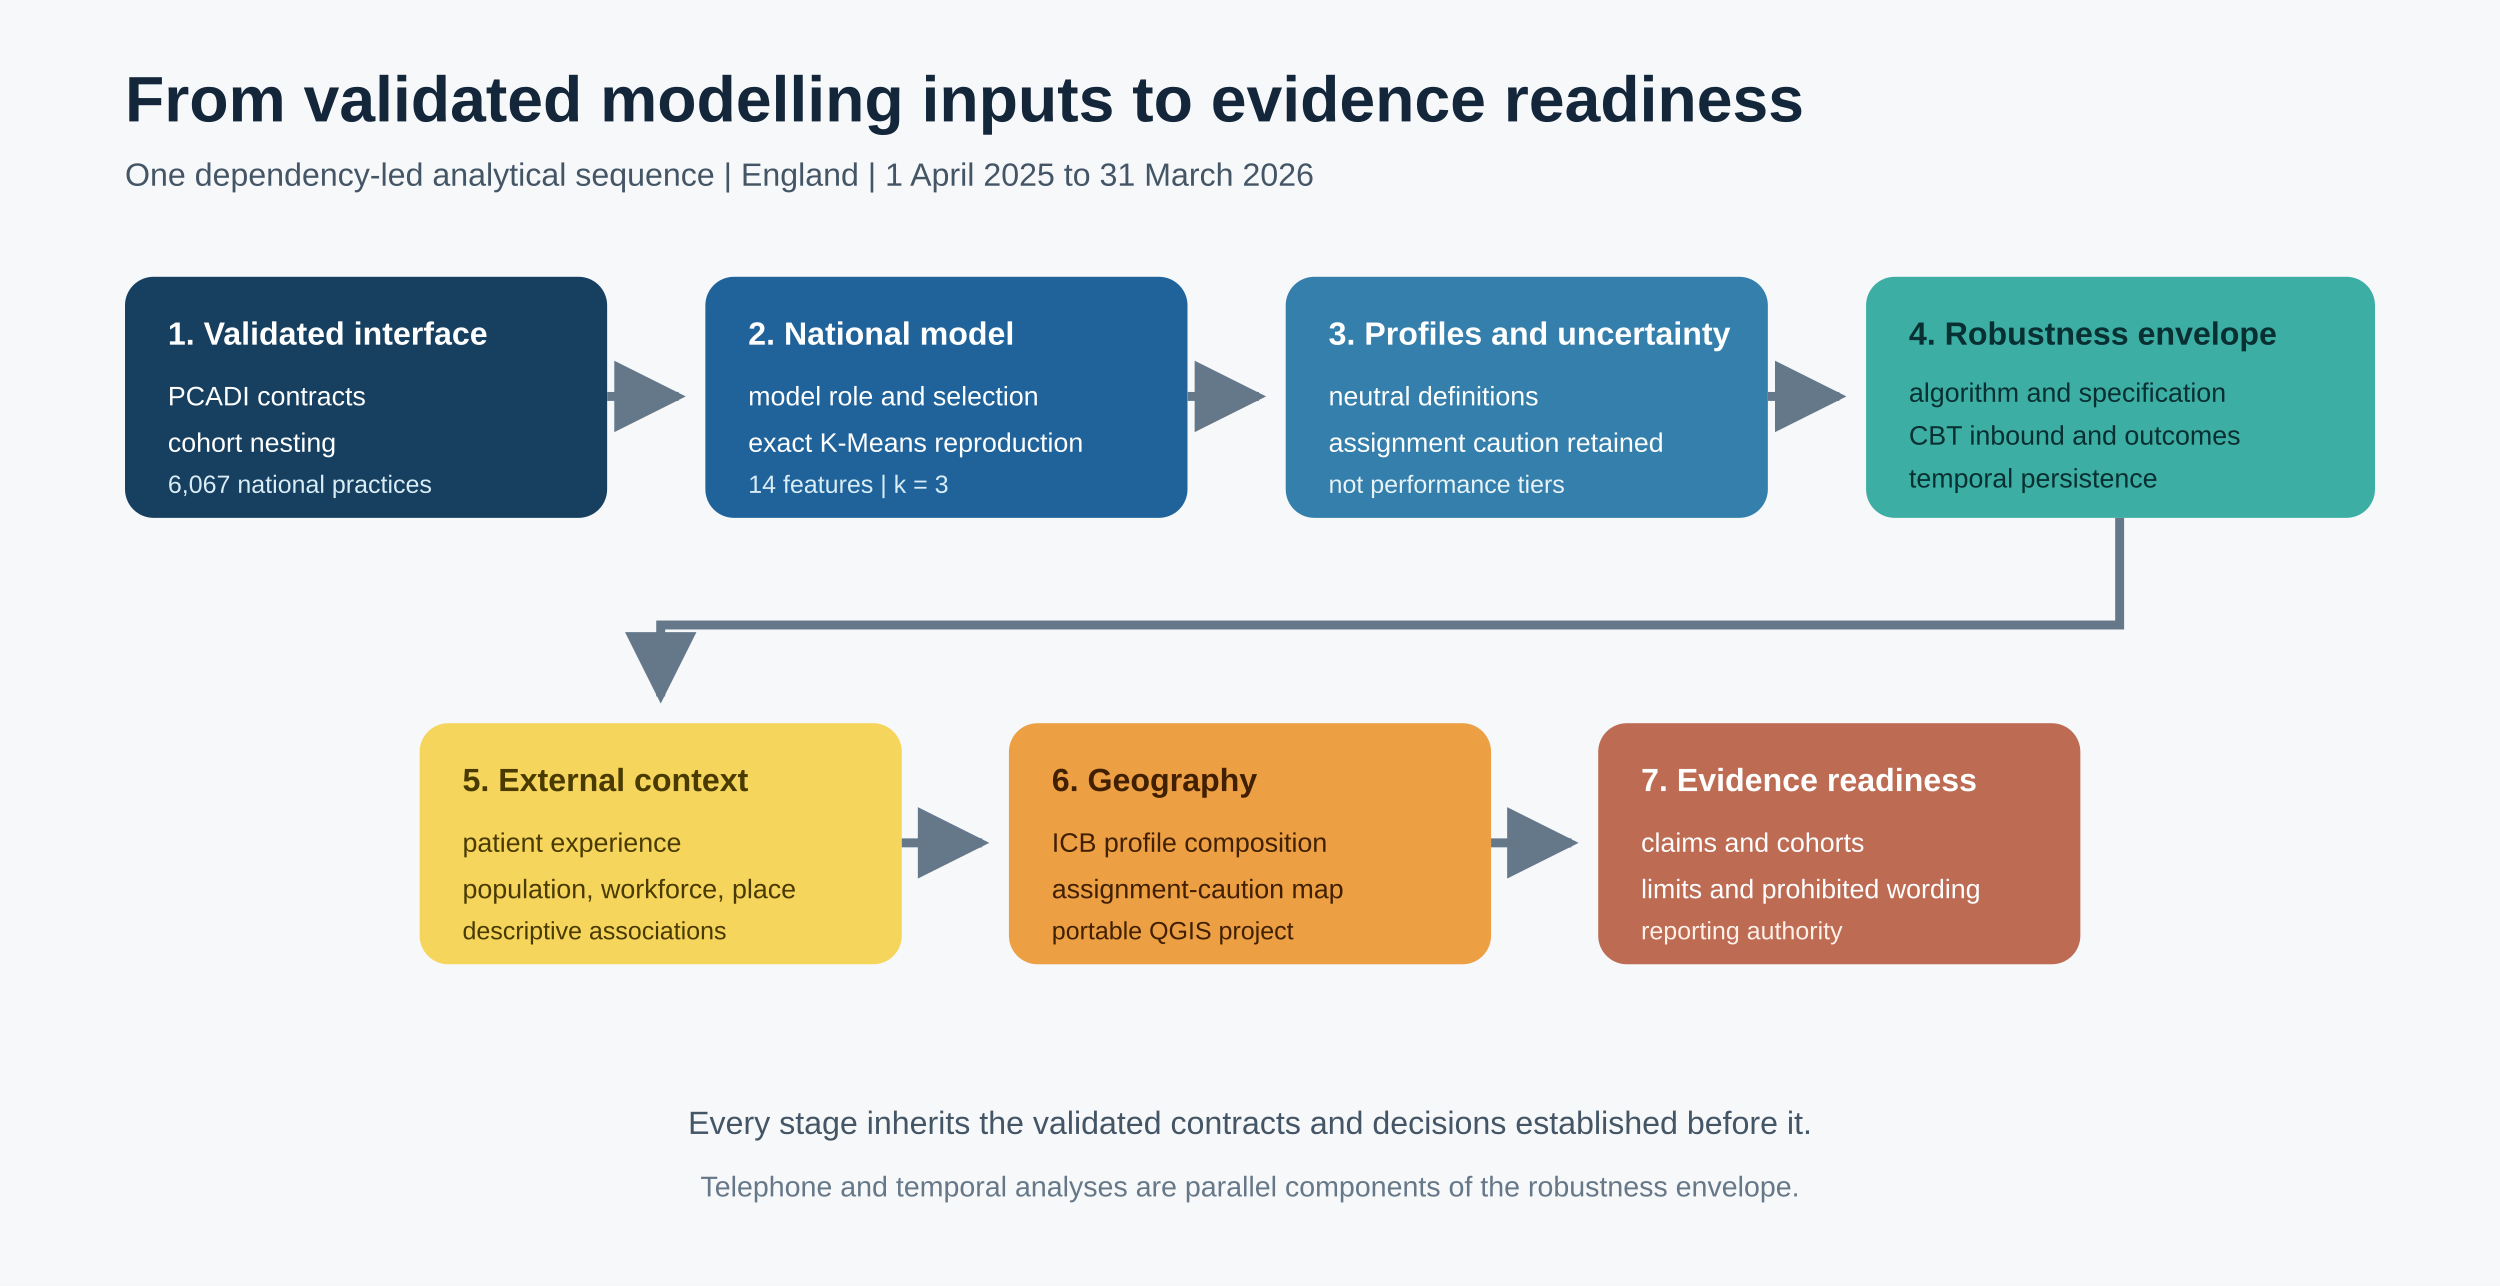
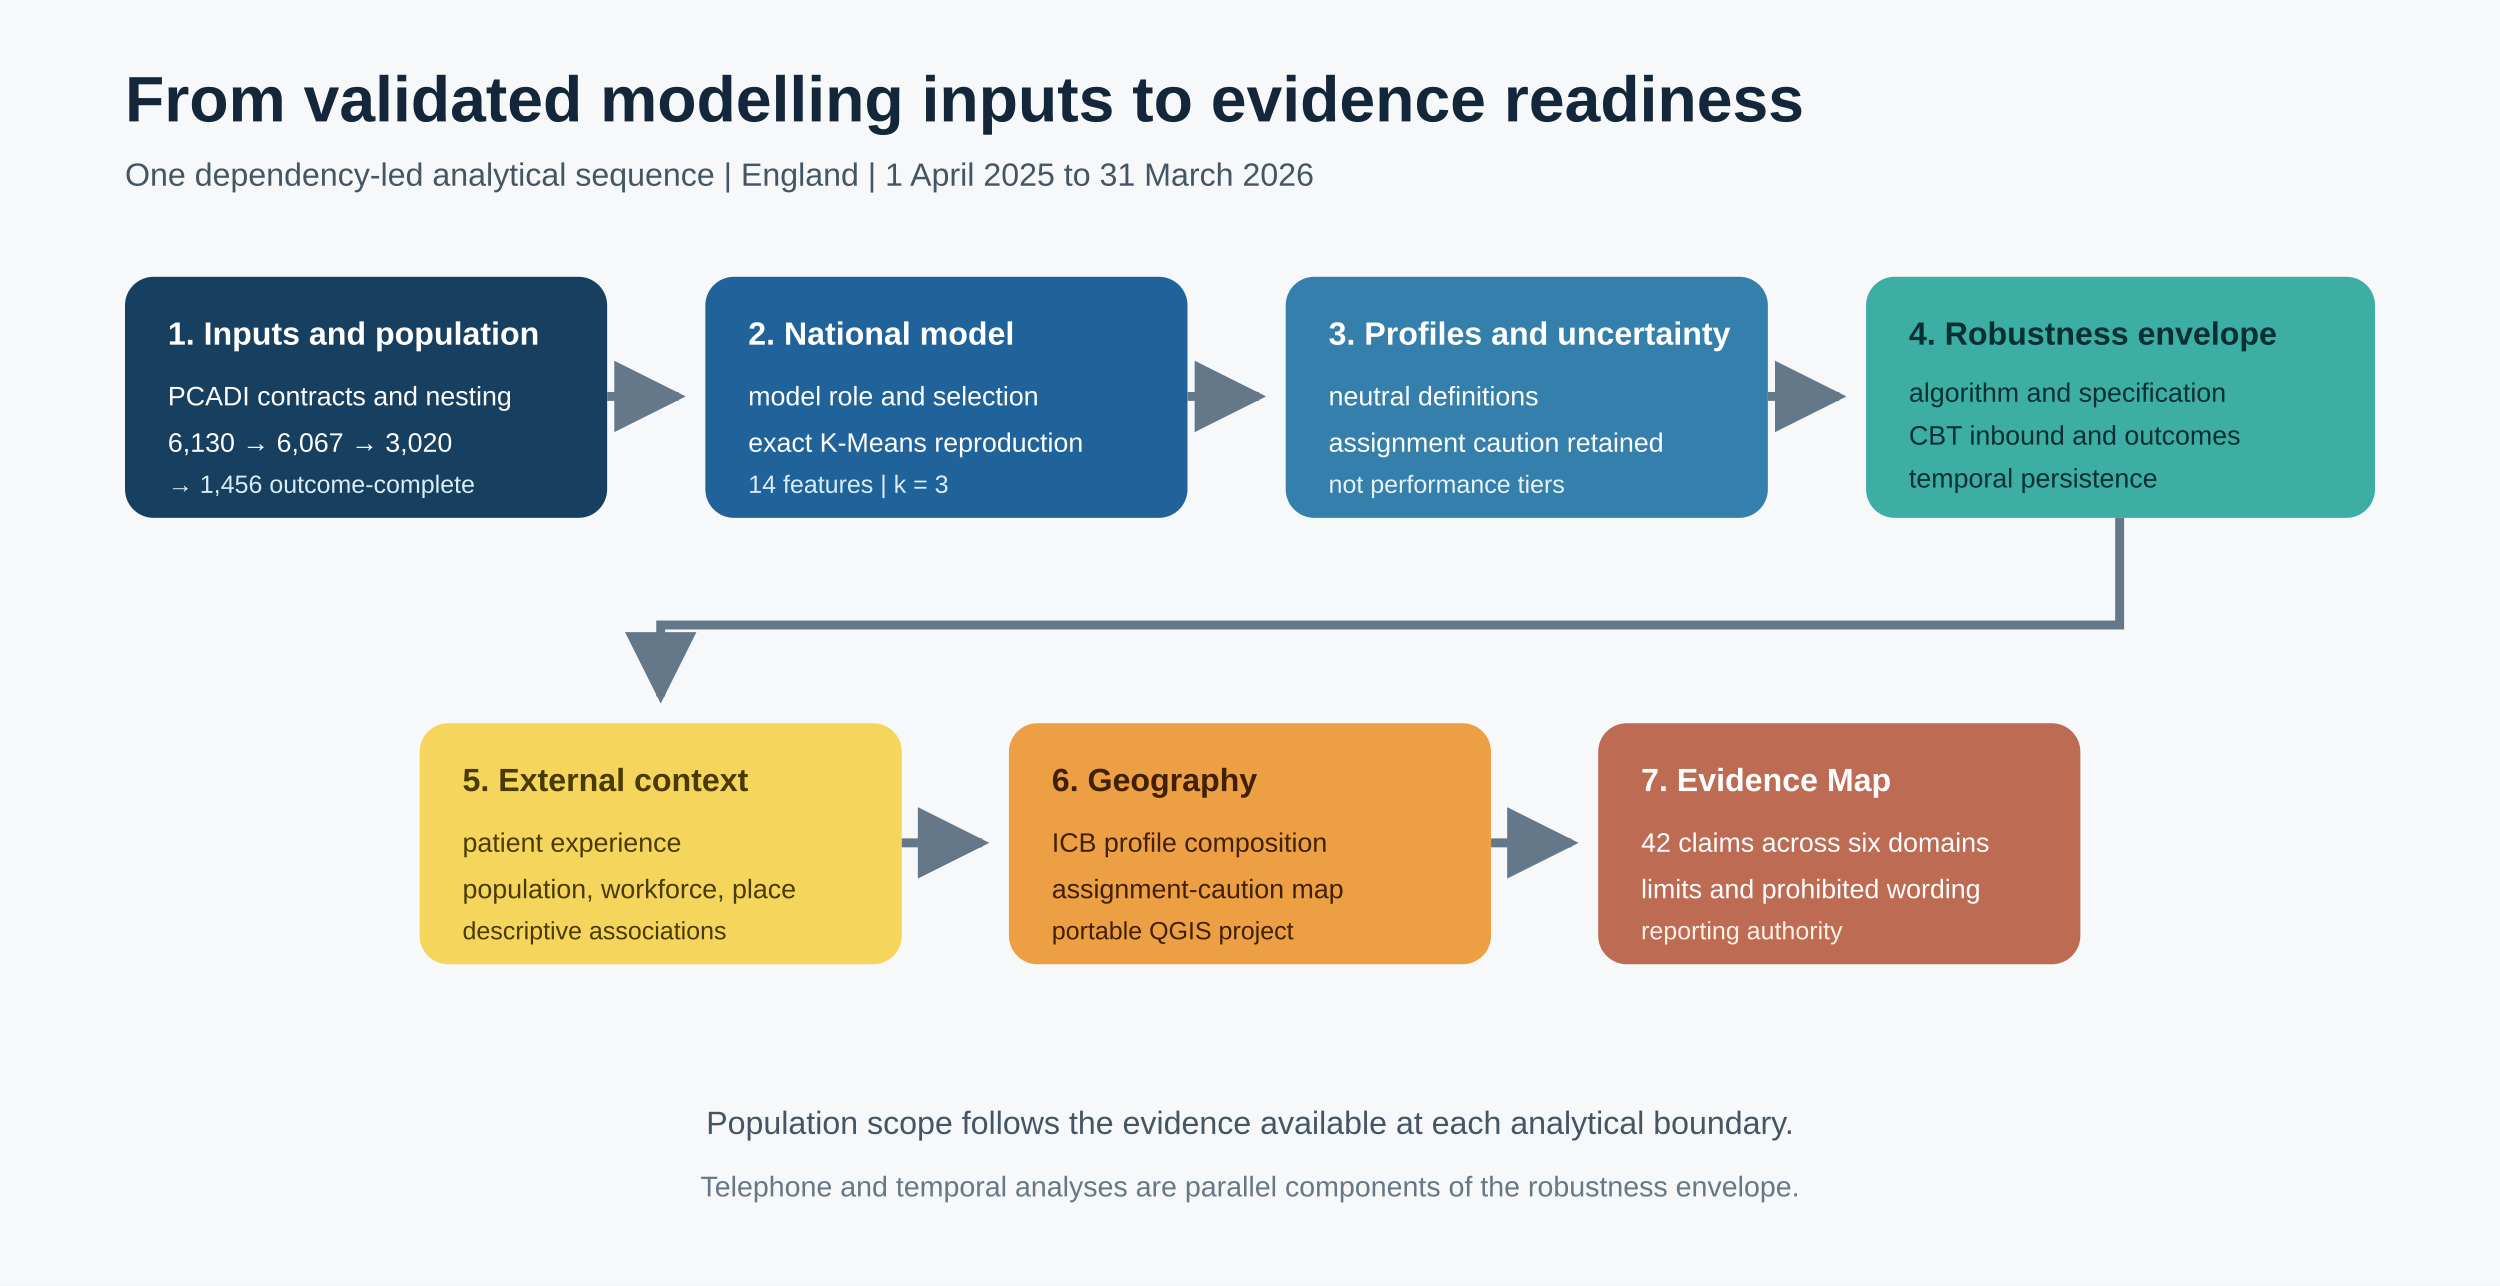
<svg xmlns="http://www.w3.org/2000/svg" width="1400" height="720" viewBox="0 0 1400 720" role="img" aria-labelledby="title desc">
  <rect width="1400" height="720" fill="#f6f8fa" />
  <text x="70" y="68" font-family="Segoe UI, Arial" font-size="36" font-weight="700" fill="#13263a">From validated modelling inputs to evidence readiness</text>
  <text x="70" y="104" font-family="Segoe UI, Arial" font-size="18" fill="#445566">One dependency-led analytical sequence | England | 1 April 2025 to 31 March 2026</text>
  <defs>
    <marker id="arrow" viewBox="0 0 10 10" refX="9" refY="5" markerWidth="8" markerHeight="8" orient="auto">
      <path d="M0 0 L10 5 L0 10 z" fill="#64788a" />
    </marker>
  </defs>
  <g font-family="Segoe UI, Arial">
    <g transform="translate(70,155)">
      <rect width="270" height="135" rx="16" fill="#173f5f" />
-       <text x="24" y="38" font-size="18" font-weight="700" fill="white">1. Validated interface</text>
-       <text x="24" y="72" font-size="15" fill="white">PCADI contracts</text>
-       <text x="24" y="98" font-size="15" fill="white">cohort nesting</text>
-       <text x="24" y="121" font-size="14" fill="#d9edf7">6,067 national practices</text>
+       <text x="24" y="38" font-size="18" font-weight="700" fill="white">1. Inputs and population</text>
+       <text x="24" y="72" font-size="15" fill="white">PCADI contracts and nesting</text>
+       <text x="24" y="98" font-size="15" fill="white">6,130 → 6,067 → 3,020</text>
+       <text x="24" y="121" font-size="14" fill="#d9edf7">→ 1,456 outcome-complete</text>
    </g>
    <g transform="translate(395,155)">
      <rect width="270" height="135" rx="16" fill="#20639b" />
      <text x="24" y="38" font-size="18" font-weight="700" fill="white">2. National model</text>
      <text x="24" y="72" font-size="15" fill="white">model role and selection</text>
      <text x="24" y="98" font-size="15" fill="white">exact K-Means reproduction</text>
      <text x="24" y="121" font-size="14" fill="#d9edf7">14 features | k = 3</text>
    </g>
    <g transform="translate(720,155)">
      <rect width="270" height="135" rx="16" fill="#347fab" />
      <text x="24" y="38" font-size="18" font-weight="700" fill="white">3. Profiles and uncertainty</text>
      <text x="24" y="72" font-size="15" fill="white">neutral definitions</text>
      <text x="24" y="98" font-size="15" fill="white">assignment caution retained</text>
      <text x="24" y="121" font-size="14" fill="#e8f3f8">not performance tiers</text>
    </g>
    <g transform="translate(1045,155)">
      <rect width="285" height="135" rx="16" fill="#3caea3" />
      <text x="24" y="38" font-size="18" font-weight="700" fill="#082f32">4. Robustness envelope</text>
      <text x="24" y="70" font-size="15" fill="#082f32">algorithm and specification</text>
      <text x="24" y="94" font-size="15" fill="#082f32">CBT inbound and outcomes</text>
      <text x="24" y="118" font-size="15" fill="#082f32">temporal persistence</text>
    </g>
    <g transform="translate(235,405)">
      <rect width="270" height="135" rx="16" fill="#f6d55c" />
      <text x="24" y="38" font-size="18" font-weight="700" fill="#493b00">5. External context</text>
      <text x="24" y="72" font-size="15" fill="#493b00">patient experience</text>
      <text x="24" y="98" font-size="15" fill="#493b00">population, workforce, place</text>
      <text x="24" y="121" font-size="14" fill="#493b00">descriptive associations</text>
    </g>
    <g transform="translate(565,405)">
      <rect width="270" height="135" rx="16" fill="#ed9f44" />
      <text x="24" y="38" font-size="18" font-weight="700" fill="#402000">6. Geography</text>
      <text x="24" y="72" font-size="15" fill="#402000">ICB profile composition</text>
      <text x="24" y="98" font-size="15" fill="#402000">assignment-caution map</text>
      <text x="24" y="121" font-size="14" fill="#402000">portable QGIS project</text>
    </g>
    <g transform="translate(895,405)">
      <rect width="270" height="135" rx="16" fill="#bd6b53" />
-       <text x="24" y="38" font-size="18" font-weight="700" fill="white">7. Evidence readiness</text>
-       <text x="24" y="72" font-size="15" fill="white">claims and cohorts</text>
+       <text x="24" y="38" font-size="18" font-weight="700" fill="white">7. Evidence Map</text>
+       <text x="24" y="72" font-size="15" fill="white">42 claims across six domains</text>
      <text x="24" y="98" font-size="15" fill="white">limits and prohibited wording</text>
      <text x="24" y="121" font-size="14" fill="#fff0e8">reporting authority</text>
    </g>
    <g stroke="#64788a" stroke-width="5" fill="none" marker-end="url(#arrow)">
      <path d="M340 222 H380" />
      <path d="M665 222 H705" />
      <path d="M990 222 H1030" />
      <path d="M1187 290 V350 H370 V390" />
      <path d="M505 472 H550" />
      <path d="M835 472 H880" />
    </g>
  </g>
-   <text x="700" y="635" text-anchor="middle" font-family="Segoe UI, Arial" font-size="18" fill="#445566">Every stage inherits the validated contracts and decisions established before it.</text>
+   <text x="700" y="635" text-anchor="middle" font-family="Segoe UI, Arial" font-size="18" fill="#445566">Population scope follows the evidence available at each analytical boundary.</text>
  <text x="700" y="670" text-anchor="middle" font-family="Segoe UI, Arial" font-size="16" fill="#667788">Telephone and temporal analyses are parallel components of the robustness envelope.</text>
</svg>
